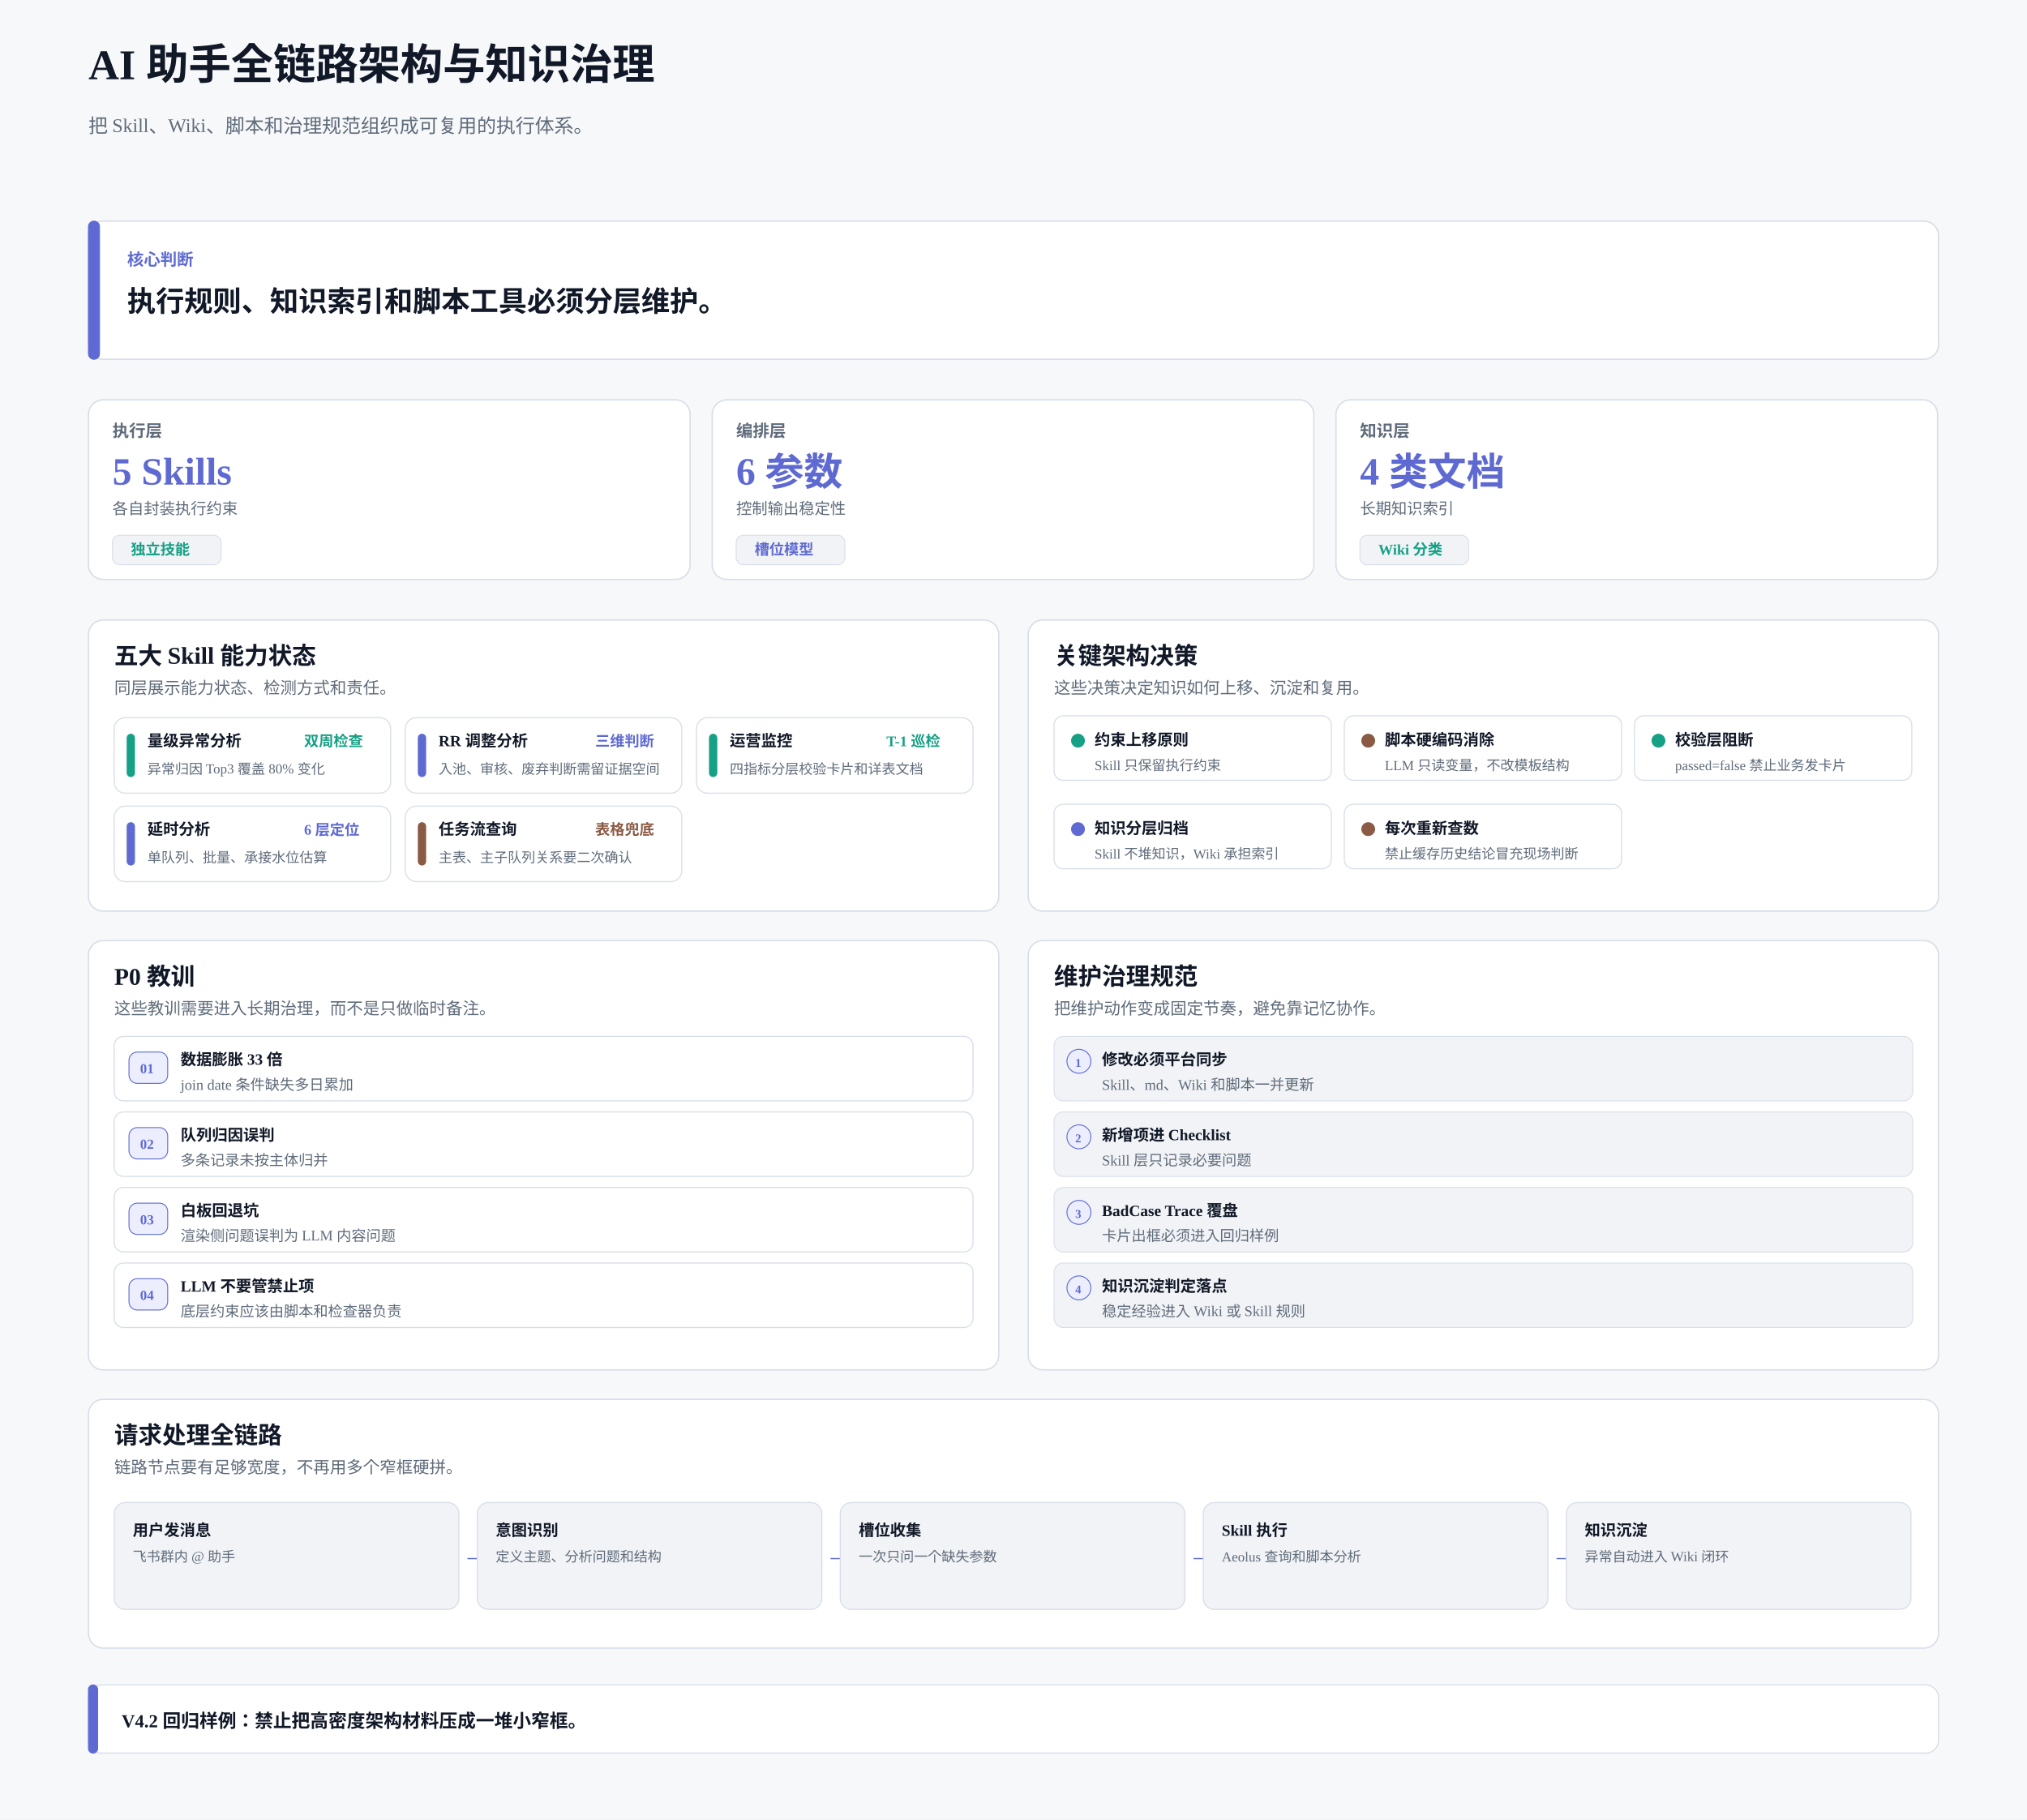
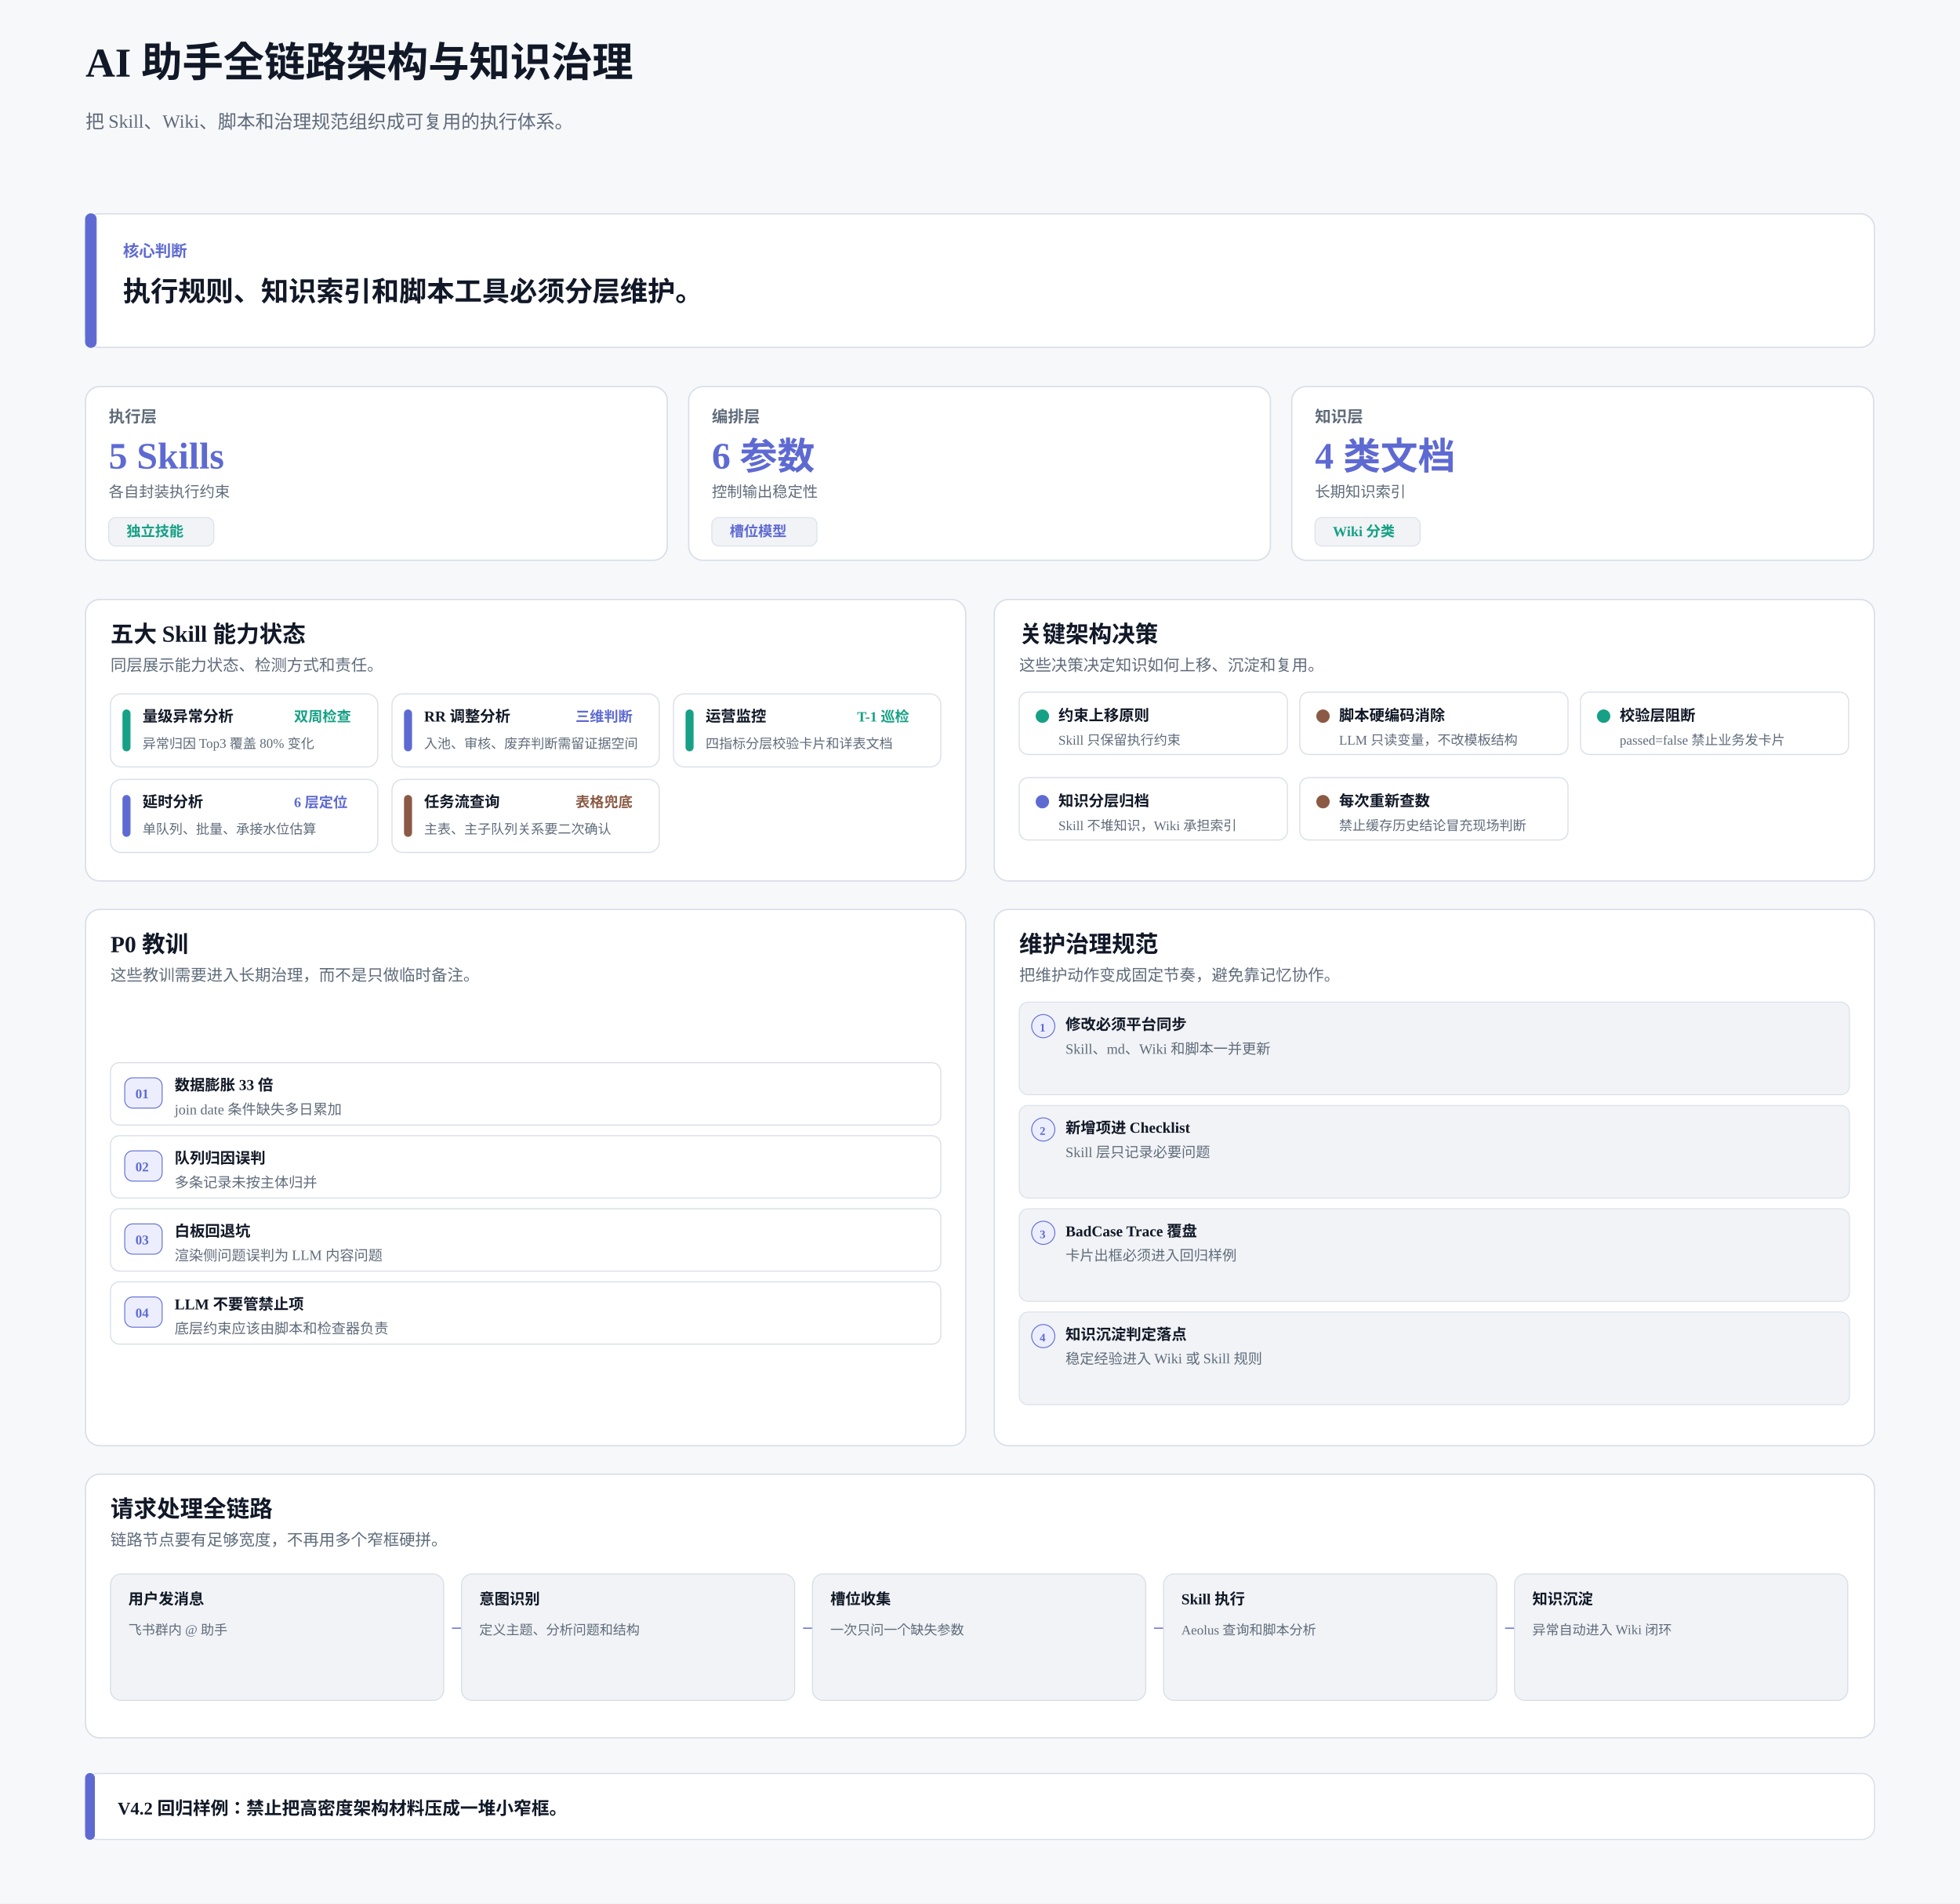
- <svg xmlns="http://www.w3.org/2000/svg" width="2200" height="1975" viewBox="0 0 2200 1975" data-layout-engine="v4" data-expression-mode="modular-canvas">
-   <rect x="0" y="0" width="2200" height="1975" rx="0" fill="#F7F8FA" stroke="#F7F8FA" stroke-width="0" />
+ <svg xmlns="http://www.w3.org/2000/svg" width="2200" height="2137" viewBox="0 0 2200 2137" data-layout-engine="v4" data-expression-mode="modular-canvas">
+   <rect x="0" y="0" width="2200" height="2137" rx="0" fill="#F7F8FA" stroke="#F7F8FA" stroke-width="0" />
  <g>
    <g data-v43-block="title" data-block-type="title" data-x="96" data-y="40" data-width="2008" data-height="200" data-column="full">
      <text x="96" y="86" font-size="46" fill="#111827" font-weight="700">
        <tspan x="96" dy="0">AI 助手全链路架构与知识治理</tspan>
      </text>
      <text x="96" y="144" font-size="21" fill="#5F6B7A" font-weight="500">
        <tspan x="96" dy="0">把 Skill、Wiki、脚本和治理规范组织成可复用的执行体系。</tspan>
      </text>
    </g>
    <g data-v43-block="statement" data-block-type="statement" data-x="96" data-y="240" data-width="2008" data-height="150" data-column="full">
      <rect x="96" y="240" width="2008" height="150" rx="16" fill="#FFFFFF" stroke="#D8DEE8" stroke-width="1.5" />
      <rect x="96" y="240" width="12" height="150" rx="6" fill="#5E6AD2" stroke="#5E6AD2" stroke-width="1" />
      <text x="138" y="288" font-size="18" fill="#5E6AD2" font-weight="700">
        <tspan x="138" dy="0">核心判断</tspan>
      </text>
      <text x="138" y="338" font-size="31" fill="#111827" font-weight="700">
        <tspan x="138" dy="0">执行规则、知识索引和脚本工具必须分层维护。</tspan>
      </text>
    </g>
    <g data-v43-block="metrics" data-block-type="metric-group" data-x="96" data-y="434" data-width="2008" data-height="195" data-column="full">
      <rect x="96" y="434" width="653" height="195" rx="16" fill="#FFFFFF" stroke="#D8DEE8" stroke-width="1.5" data-tone-group="parallel-metrics" data-metric-card="true" data-metric-row="0" />
      <text x="122" y="474" font-size="18" fill="#5F6B7A" font-weight="700">
        <tspan x="122" dy="0">执行层</tspan>
      </text>
      <text x="122" y="526" font-size="42" fill="#5E6AD2" font-weight="700">
        <tspan x="122" dy="0">5 Skills</tspan>
      </text>
      <text x="122" y="558" font-size="17" fill="#5F6B7A" font-weight="500">
        <tspan x="122" dy="0">各自封装执行约束</tspan>
      </text>
      <rect x="122" y="581" width="118" height="32" rx="8" fill="#F1F3F6" stroke="#D8DEE8" stroke-width="1" />
      <text x="142" y="602" font-size="16" fill="#16A085" font-weight="700">
        <tspan x="142" dy="0">独立技能</tspan>
      </text>
      <rect x="773" y="434" width="653" height="195" rx="16" fill="#FFFFFF" stroke="#D8DEE8" stroke-width="1.5" data-tone-group="parallel-metrics" data-metric-card="true" data-metric-row="0" />
      <text x="799" y="474" font-size="18" fill="#5F6B7A" font-weight="700">
        <tspan x="799" dy="0">编排层</tspan>
      </text>
      <text x="799" y="526" font-size="42" fill="#5E6AD2" font-weight="700">
        <tspan x="799" dy="0">6 参数</tspan>
      </text>
      <text x="799" y="558" font-size="17" fill="#5F6B7A" font-weight="500">
        <tspan x="799" dy="0">控制输出稳定性</tspan>
      </text>
      <rect x="799" y="581" width="118" height="32" rx="8" fill="#F1F3F6" stroke="#D8DEE8" stroke-width="1" />
      <text x="819" y="602" font-size="16" fill="#5E6AD2" font-weight="700">
        <tspan x="819" dy="0">槽位模型</tspan>
      </text>
      <rect x="1450" y="434" width="653" height="195" rx="16" fill="#FFFFFF" stroke="#D8DEE8" stroke-width="1.5" data-tone-group="parallel-metrics" data-metric-card="true" data-metric-row="0" />
      <text x="1476" y="474" font-size="18" fill="#5F6B7A" font-weight="700">
        <tspan x="1476" dy="0">知识层</tspan>
      </text>
      <text x="1476" y="526" font-size="42" fill="#5E6AD2" font-weight="700">
        <tspan x="1476" dy="0">4 类文档</tspan>
      </text>
      <text x="1476" y="558" font-size="17" fill="#5F6B7A" font-weight="500">
        <tspan x="1476" dy="0">长期知识索引</tspan>
      </text>
      <rect x="1476" y="581" width="118" height="32" rx="8" fill="#F1F3F6" stroke="#D8DEE8" stroke-width="1" />
      <text x="1496" y="602" font-size="16" fill="#16A085" font-weight="700">
        <tspan x="1496" dy="0">Wiki 分类</tspan>
      </text>
    </g>
    <g data-v43-block="status-board-1" data-block-type="status-board" data-x="96" data-y="673" data-width="988" data-height="316" data-column="left" data-component-variant="status-grid" data-row="0" data-span="6" data-row-alignment="filled" data-offset-span="0" data-density="sparse" data-preferred-width="988" data-text-units="155" data-item-count="5" data-item-layout="grid-2" data-layout-reason="compact-status-items">
      <rect x="96" y="673" width="988" height="316" rx="16" fill="#FFFFFF" stroke="#D8DEE8" stroke-width="1.5" data-v4-block-card="true" />
      <text x="124" y="721" font-size="26" fill="#111827" font-weight="700">
        <tspan x="124" dy="0">五大 Skill 能力状态</tspan>
      </text>
      <text x="124" y="753" font-size="18" fill="#5F6B7A" font-weight="500">
        <tspan x="124" dy="0">同层展示能力状态、检测方式和责任。</tspan>
      </text>
      <rect x="124" y="779" width="300" height="82" rx="12" fill="#FFFFFF" stroke="#D8DEE8" stroke-width="1.2" />
      <rect x="138" y="797" width="8" height="46" rx="4" fill="#16A085" stroke="#16A085" stroke-width="1" />
      <text x="160" y="810" font-size="17" fill="#111827" font-weight="700">
        <tspan x="160" dy="0">量级异常分析</tspan>
      </text>
      <text x="330" y="810" font-size="16" fill="#16A085" font-weight="700">
        <tspan x="330" dy="0">双周检查</tspan>
      </text>
      <text x="160" y="840" font-size="15" fill="#5F6B7A" font-weight="500">
        <tspan x="160" dy="0">异常归因 Top3 覆盖 80% 变化</tspan>
      </text>
      <rect x="440" y="779" width="300" height="82" rx="12" fill="#FFFFFF" stroke="#D8DEE8" stroke-width="1.2" />
      <rect x="454" y="797" width="8" height="46" rx="4" fill="#5E6AD2" stroke="#5E6AD2" stroke-width="1" />
      <text x="476" y="810" font-size="17" fill="#111827" font-weight="700">
        <tspan x="476" dy="0">RR 调整分析</tspan>
      </text>
      <text x="646" y="810" font-size="16" fill="#5E6AD2" font-weight="700">
        <tspan x="646" dy="0">三维判断</tspan>
      </text>
      <text x="476" y="840" font-size="15" fill="#5F6B7A" font-weight="500">
        <tspan x="476" dy="0">入池、审核、废弃判断需留证据空间</tspan>
      </text>
      <rect x="756" y="779" width="300" height="82" rx="12" fill="#FFFFFF" stroke="#D8DEE8" stroke-width="1.2" />
      <rect x="770" y="797" width="8" height="46" rx="4" fill="#16A085" stroke="#16A085" stroke-width="1" />
      <text x="792" y="810" font-size="17" fill="#111827" font-weight="700">
        <tspan x="792" dy="0">运营监控</tspan>
      </text>
      <text x="962" y="810" font-size="16" fill="#16A085" font-weight="700">
        <tspan x="962" dy="0">T-1 巡检</tspan>
      </text>
      <text x="792" y="840" font-size="15" fill="#5F6B7A" font-weight="500">
        <tspan x="792" dy="0">四指标分层校验卡片和详表文档</tspan>
      </text>
      <rect x="124" y="875" width="300" height="82" rx="12" fill="#FFFFFF" stroke="#D8DEE8" stroke-width="1.2" />
      <rect x="138" y="893" width="8" height="46" rx="4" fill="#5E6AD2" stroke="#5E6AD2" stroke-width="1" />
      <text x="160" y="906" font-size="17" fill="#111827" font-weight="700">
        <tspan x="160" dy="0">延时分析</tspan>
      </text>
      <text x="330" y="906" font-size="16" fill="#5E6AD2" font-weight="700">
        <tspan x="330" dy="0">6 层定位</tspan>
      </text>
      <text x="160" y="936" font-size="15" fill="#5F6B7A" font-weight="500">
        <tspan x="160" dy="0">单队列、批量、承接水位估算</tspan>
      </text>
      <rect x="440" y="875" width="300" height="82" rx="12" fill="#FFFFFF" stroke="#D8DEE8" stroke-width="1.2" />
      <rect x="454" y="893" width="8" height="46" rx="4" fill="#8A5A44" stroke="#8A5A44" stroke-width="1" />
      <text x="476" y="906" font-size="17" fill="#111827" font-weight="700">
        <tspan x="476" dy="0">任务流查询</tspan>
      </text>
      <text x="646" y="906" font-size="16" fill="#8A5A44" font-weight="700">
        <tspan x="646" dy="0">表格兜底</tspan>
      </text>
      <text x="476" y="936" font-size="15" fill="#5F6B7A" font-weight="500">
        <tspan x="476" dy="0">主表、主子队列关系要二次确认</tspan>
      </text>
    </g>
    <g data-v43-block="risk-list-2" data-block-type="risk-list" data-x="1116" data-y="673" data-width="988" data-height="316" data-column="right" data-component-variant="risk-cluster" data-row="0" data-span="6" data-row-alignment="filled" data-offset-span="0" data-density="medium" data-preferred-width="988" data-text-units="137" data-item-count="5" data-item-layout="grid-3" data-layout-reason="compact-risk-cluster">
      <rect x="1116" y="673" width="988" height="316" rx="16" fill="#FFFFFF" stroke="#D8DEE8" stroke-width="1.5" data-v4-block-card="true" />
      <text x="1144" y="721" font-size="26" fill="#111827" font-weight="700">
        <tspan x="1144" dy="0">关键架构决策</tspan>
      </text>
      <text x="1144" y="753" font-size="18" fill="#5F6B7A" font-weight="500">
        <tspan x="1144" dy="0">这些决策决定知识如何上移、沉淀和复用。</tspan>
      </text>
      <rect x="1144" y="777" width="301" height="70" rx="10" fill="#FFFFFF" stroke="#D8DEE8" stroke-width="1.2" data-v4-risk-item="0" />
      <circle cx="1170" cy="804" r="7" fill="#16A085" stroke="#16A085" stroke-width="1" />
      <text x="1188" y="809" font-size="17" fill="#111827" font-weight="700">
        <tspan x="1188" dy="0">约束上移原则</tspan>
      </text>
      <text x="1188" y="836" font-size="15" fill="#5F6B7A" font-weight="500">
        <tspan x="1188" dy="0">Skill 只保留执行约束</tspan>
      </text>
      <rect x="1459" y="777" width="301" height="70" rx="10" fill="#FFFFFF" stroke="#D8DEE8" stroke-width="1.2" data-v4-risk-item="1" />
      <circle cx="1485" cy="804" r="7" fill="#8A5A44" stroke="#8A5A44" stroke-width="1" />
      <text x="1503" y="809" font-size="17" fill="#111827" font-weight="700">
        <tspan x="1503" dy="0">脚本硬编码消除</tspan>
      </text>
      <text x="1503" y="836" font-size="15" fill="#5F6B7A" font-weight="500">
        <tspan x="1503" dy="0">LLM 只读变量，不改模板结构</tspan>
      </text>
      <rect x="1774" y="777" width="301" height="70" rx="10" fill="#FFFFFF" stroke="#D8DEE8" stroke-width="1.2" data-v4-risk-item="2" />
      <circle cx="1800" cy="804" r="7" fill="#16A085" stroke="#16A085" stroke-width="1" />
      <text x="1818" y="809" font-size="17" fill="#111827" font-weight="700">
        <tspan x="1818" dy="0">校验层阻断</tspan>
      </text>
      <text x="1818" y="836" font-size="15" fill="#5F6B7A" font-weight="500">
        <tspan x="1818" dy="0">passed=false 禁止业务发卡片</tspan>
      </text>
      <rect x="1144" y="873" width="301" height="70" rx="10" fill="#FFFFFF" stroke="#D8DEE8" stroke-width="1.2" data-v4-risk-item="3" />
      <circle cx="1170" cy="900" r="7" fill="#5E6AD2" stroke="#5E6AD2" stroke-width="1" />
      <text x="1188" y="905" font-size="17" fill="#111827" font-weight="700">
        <tspan x="1188" dy="0">知识分层归档</tspan>
      </text>
      <text x="1188" y="932" font-size="15" fill="#5F6B7A" font-weight="500">
        <tspan x="1188" dy="0">Skill 不堆知识，Wiki 承担索引</tspan>
      </text>
      <rect x="1459" y="873" width="301" height="70" rx="10" fill="#FFFFFF" stroke="#D8DEE8" stroke-width="1.2" data-v4-risk-item="4" />
      <circle cx="1485" cy="900" r="7" fill="#8A5A44" stroke="#8A5A44" stroke-width="1" />
      <text x="1503" y="905" font-size="17" fill="#111827" font-weight="700">
        <tspan x="1503" dy="0">每次重新查数</tspan>
      </text>
      <text x="1503" y="932" font-size="15" fill="#5F6B7A" font-weight="500">
        <tspan x="1503" dy="0">禁止缓存历史结论冒充现场判断</tspan>
      </text>
    </g>
-     <g data-v43-block="evidence-list-3" data-block-type="evidence-list" data-x="96" data-y="1021" data-width="988" data-height="466" data-column="left" data-component-variant="evidence-tiles" data-row="1" data-span="6" data-row-alignment="filled" data-offset-span="0" data-density="medium" data-preferred-width="988" data-text-units="118" data-item-count="4" data-item-layout="rows" data-layout-reason="moderate-parallel-items">
-       <rect x="96" y="1021" width="988" height="466" rx="16" fill="#FFFFFF" stroke="#D8DEE8" stroke-width="1.5" data-v4-block-card="true" />
+     <g data-v43-block="evidence-list-3" data-block-type="evidence-list" data-x="96" data-y="1021" data-width="988" data-height="602" data-column="left" data-component-variant="evidence-tiles" data-row="1" data-span="6" data-row-alignment="filled" data-offset-span="0" data-density="medium" data-preferred-width="988" data-text-units="118" data-item-count="4" data-item-layout="rows" data-layout-reason="moderate-parallel-items">
+       <rect x="96" y="1021" width="988" height="602" rx="16" fill="#FFFFFF" stroke="#D8DEE8" stroke-width="1.5" data-v4-block-card="true" />
      <text x="124" y="1069" font-size="26" fill="#111827" font-weight="700">
        <tspan x="124" dy="0">P0 教训</tspan>
      </text>
      <text x="124" y="1101" font-size="18" fill="#5F6B7A" font-weight="500">
        <tspan x="124" dy="0">这些教训需要进入长期治理，而不是只做临时备注。</tspan>
      </text>
-       <rect x="124" y="1125" width="932" height="70" rx="10" fill="#FFFFFF" stroke="#D8DEE8" stroke-width="1.2" data-v4-evidence-item="0" />
-       <rect x="140" y="1142" width="42" height="34" rx="9" fill="#ECEEFE" stroke="#5E6AD2" stroke-width="1" />
-       <text x="152" y="1165" font-size="15" fill="#5E6AD2" font-weight="700">
+       <rect x="124" y="1193" width="932" height="70" rx="10" fill="#FFFFFF" stroke="#D8DEE8" stroke-width="1.2" data-v4-evidence-item="0" />
+       <rect x="140" y="1210" width="42" height="34" rx="9" fill="#ECEEFE" stroke="#5E6AD2" stroke-width="1" />
+       <text x="152" y="1233" font-size="15" fill="#5E6AD2" font-weight="700">
        <tspan x="152" dy="0">01</tspan>
      </text>
-       <text x="196" y="1156" font-size="17" fill="#111827" font-weight="700">
+       <text x="196" y="1224" font-size="17" fill="#111827" font-weight="700">
        <tspan x="196" dy="0">数据膨胀 33 倍</tspan>
      </text>
-       <text x="196" y="1183" font-size="16" fill="#5F6B7A" font-weight="500">
+       <text x="196" y="1251" font-size="16" fill="#5F6B7A" font-weight="500">
        <tspan x="196" dy="0">join date 条件缺失多日累加</tspan>
      </text>
-       <rect x="124" y="1207" width="932" height="70" rx="10" fill="#FFFFFF" stroke="#D8DEE8" stroke-width="1.2" data-v4-evidence-item="1" />
-       <rect x="140" y="1224" width="42" height="34" rx="9" fill="#ECEEFE" stroke="#5E6AD2" stroke-width="1" />
-       <text x="152" y="1247" font-size="15" fill="#5E6AD2" font-weight="700">
+       <rect x="124" y="1275" width="932" height="70" rx="10" fill="#FFFFFF" stroke="#D8DEE8" stroke-width="1.2" data-v4-evidence-item="1" />
+       <rect x="140" y="1292" width="42" height="34" rx="9" fill="#ECEEFE" stroke="#5E6AD2" stroke-width="1" />
+       <text x="152" y="1315" font-size="15" fill="#5E6AD2" font-weight="700">
        <tspan x="152" dy="0">02</tspan>
      </text>
-       <text x="196" y="1238" font-size="17" fill="#111827" font-weight="700">
+       <text x="196" y="1306" font-size="17" fill="#111827" font-weight="700">
        <tspan x="196" dy="0">队列归因误判</tspan>
      </text>
-       <text x="196" y="1265" font-size="16" fill="#5F6B7A" font-weight="500">
+       <text x="196" y="1333" font-size="16" fill="#5F6B7A" font-weight="500">
        <tspan x="196" dy="0">多条记录未按主体归并</tspan>
      </text>
-       <rect x="124" y="1289" width="932" height="70" rx="10" fill="#FFFFFF" stroke="#D8DEE8" stroke-width="1.2" data-v4-evidence-item="2" />
-       <rect x="140" y="1306" width="42" height="34" rx="9" fill="#ECEEFE" stroke="#5E6AD2" stroke-width="1" />
-       <text x="152" y="1329" font-size="15" fill="#5E6AD2" font-weight="700">
+       <rect x="124" y="1357" width="932" height="70" rx="10" fill="#FFFFFF" stroke="#D8DEE8" stroke-width="1.2" data-v4-evidence-item="2" />
+       <rect x="140" y="1374" width="42" height="34" rx="9" fill="#ECEEFE" stroke="#5E6AD2" stroke-width="1" />
+       <text x="152" y="1397" font-size="15" fill="#5E6AD2" font-weight="700">
        <tspan x="152" dy="0">03</tspan>
      </text>
-       <text x="196" y="1320" font-size="17" fill="#111827" font-weight="700">
+       <text x="196" y="1388" font-size="17" fill="#111827" font-weight="700">
        <tspan x="196" dy="0">白板回退坑</tspan>
      </text>
-       <text x="196" y="1347" font-size="16" fill="#5F6B7A" font-weight="500">
+       <text x="196" y="1415" font-size="16" fill="#5F6B7A" font-weight="500">
        <tspan x="196" dy="0">渲染侧问题误判为 LLM 内容问题</tspan>
      </text>
-       <rect x="124" y="1371" width="932" height="70" rx="10" fill="#FFFFFF" stroke="#D8DEE8" stroke-width="1.2" data-v4-evidence-item="3" />
-       <rect x="140" y="1388" width="42" height="34" rx="9" fill="#ECEEFE" stroke="#5E6AD2" stroke-width="1" />
-       <text x="152" y="1411" font-size="15" fill="#5E6AD2" font-weight="700">
+       <rect x="124" y="1439" width="932" height="70" rx="10" fill="#FFFFFF" stroke="#D8DEE8" stroke-width="1.2" data-v4-evidence-item="3" />
+       <rect x="140" y="1456" width="42" height="34" rx="9" fill="#ECEEFE" stroke="#5E6AD2" stroke-width="1" />
+       <text x="152" y="1479" font-size="15" fill="#5E6AD2" font-weight="700">
        <tspan x="152" dy="0">04</tspan>
      </text>
-       <text x="196" y="1402" font-size="17" fill="#111827" font-weight="700">
+       <text x="196" y="1470" font-size="17" fill="#111827" font-weight="700">
        <tspan x="196" dy="0">LLM 不要管禁止项</tspan>
      </text>
-       <text x="196" y="1429" font-size="16" fill="#5F6B7A" font-weight="500">
+       <text x="196" y="1497" font-size="16" fill="#5F6B7A" font-weight="500">
        <tspan x="196" dy="0">底层约束应该由脚本和检查器负责</tspan>
      </text>
    </g>
-     <g data-v43-block="action-list-4" data-block-type="action-list" data-x="1116" data-y="1021" data-width="988" data-height="466" data-column="right" data-component-variant="action-checklist" data-row="1" data-span="6" data-row-alignment="filled" data-offset-span="0" data-density="medium" data-preferred-width="988" data-text-units="141" data-item-count="4" data-item-layout="rows" data-layout-reason="moderate-parallel-items">
-       <rect x="1116" y="1021" width="988" height="466" rx="16" fill="#FFFFFF" stroke="#D8DEE8" stroke-width="1.5" data-v4-block-card="true" />
+     <g data-v43-block="action-list-4" data-block-type="action-list" data-x="1116" data-y="1021" data-width="988" data-height="602" data-column="right" data-component-variant="action-checklist" data-row="1" data-span="6" data-row-alignment="filled" data-offset-span="0" data-density="medium" data-preferred-width="988" data-text-units="141" data-item-count="4" data-item-layout="rows" data-layout-reason="moderate-parallel-items">
+       <rect x="1116" y="1021" width="988" height="602" rx="16" fill="#FFFFFF" stroke="#D8DEE8" stroke-width="1.5" data-v4-block-card="true" />
      <text x="1144" y="1069" font-size="26" fill="#111827" font-weight="700">
        <tspan x="1144" dy="0">维护治理规范</tspan>
      </text>
      <text x="1144" y="1101" font-size="18" fill="#5F6B7A" font-weight="500">
        <tspan x="1144" dy="0">把维护动作变成固定节奏，避免靠记忆协作。</tspan>
      </text>
-       <rect x="1144" y="1125" width="932" height="70" rx="10" fill="#F1F3F6" stroke="#D8DEE8" stroke-width="1" data-v4-action-item="0" />
+       <rect x="1144" y="1125" width="932" height="104" rx="10" fill="#F1F3F6" stroke="#D8DEE8" stroke-width="1" data-v4-action-item="0" />
      <circle cx="1171" cy="1152" r="13" fill="#ECEEFE" stroke="#5E6AD2" stroke-width="1" />
      <text x="1167" y="1158" font-size="13" fill="#5E6AD2" font-weight="700">
        <tspan x="1167" dy="0">1</tspan>
      </text>
      <text x="1196" y="1156" font-size="17" fill="#111827" font-weight="700">
        <tspan x="1196" dy="0">修改必须平台同步</tspan>
      </text>
      <text x="1196" y="1183" font-size="16" fill="#5F6B7A" font-weight="500">
        <tspan x="1196" dy="0">Skill、md、Wiki 和脚本一并更新</tspan>
      </text>
-       <rect x="1144" y="1207" width="932" height="70" rx="10" fill="#F1F3F6" stroke="#D8DEE8" stroke-width="1" data-v4-action-item="1" />
-       <circle cx="1171" cy="1234" r="13" fill="#ECEEFE" stroke="#5E6AD2" stroke-width="1" />
-       <text x="1167" y="1240" font-size="13" fill="#5E6AD2" font-weight="700">
+       <rect x="1144" y="1241" width="932" height="104" rx="10" fill="#F1F3F6" stroke="#D8DEE8" stroke-width="1" data-v4-action-item="1" />
+       <circle cx="1171" cy="1268" r="13" fill="#ECEEFE" stroke="#5E6AD2" stroke-width="1" />
+       <text x="1167" y="1274" font-size="13" fill="#5E6AD2" font-weight="700">
        <tspan x="1167" dy="0">2</tspan>
      </text>
-       <text x="1196" y="1238" font-size="17" fill="#111827" font-weight="700">
+       <text x="1196" y="1272" font-size="17" fill="#111827" font-weight="700">
        <tspan x="1196" dy="0">新增项进 Checklist</tspan>
      </text>
-       <text x="1196" y="1265" font-size="16" fill="#5F6B7A" font-weight="500">
+       <text x="1196" y="1299" font-size="16" fill="#5F6B7A" font-weight="500">
        <tspan x="1196" dy="0">Skill 层只记录必要问题</tspan>
      </text>
-       <rect x="1144" y="1289" width="932" height="70" rx="10" fill="#F1F3F6" stroke="#D8DEE8" stroke-width="1" data-v4-action-item="2" />
-       <circle cx="1171" cy="1316" r="13" fill="#ECEEFE" stroke="#5E6AD2" stroke-width="1" />
-       <text x="1167" y="1322" font-size="13" fill="#5E6AD2" font-weight="700">
+       <rect x="1144" y="1357" width="932" height="104" rx="10" fill="#F1F3F6" stroke="#D8DEE8" stroke-width="1" data-v4-action-item="2" />
+       <circle cx="1171" cy="1384" r="13" fill="#ECEEFE" stroke="#5E6AD2" stroke-width="1" />
+       <text x="1167" y="1390" font-size="13" fill="#5E6AD2" font-weight="700">
        <tspan x="1167" dy="0">3</tspan>
      </text>
-       <text x="1196" y="1320" font-size="17" fill="#111827" font-weight="700">
+       <text x="1196" y="1388" font-size="17" fill="#111827" font-weight="700">
        <tspan x="1196" dy="0">BadCase Trace 覆盘</tspan>
      </text>
-       <text x="1196" y="1347" font-size="16" fill="#5F6B7A" font-weight="500">
+       <text x="1196" y="1415" font-size="16" fill="#5F6B7A" font-weight="500">
        <tspan x="1196" dy="0">卡片出框必须进入回归样例</tspan>
      </text>
-       <rect x="1144" y="1371" width="932" height="70" rx="10" fill="#F1F3F6" stroke="#D8DEE8" stroke-width="1" data-v4-action-item="3" />
-       <circle cx="1171" cy="1398" r="13" fill="#ECEEFE" stroke="#5E6AD2" stroke-width="1" />
-       <text x="1167" y="1404" font-size="13" fill="#5E6AD2" font-weight="700">
+       <rect x="1144" y="1473" width="932" height="104" rx="10" fill="#F1F3F6" stroke="#D8DEE8" stroke-width="1" data-v4-action-item="3" />
+       <circle cx="1171" cy="1500" r="13" fill="#ECEEFE" stroke="#5E6AD2" stroke-width="1" />
+       <text x="1167" y="1506" font-size="13" fill="#5E6AD2" font-weight="700">
        <tspan x="1167" dy="0">4</tspan>
      </text>
-       <text x="1196" y="1402" font-size="17" fill="#111827" font-weight="700">
+       <text x="1196" y="1504" font-size="17" fill="#111827" font-weight="700">
        <tspan x="1196" dy="0">知识沉淀判定落点</tspan>
      </text>
-       <text x="1196" y="1429" font-size="16" fill="#5F6B7A" font-weight="500">
+       <text x="1196" y="1531" font-size="16" fill="#5F6B7A" font-weight="500">
        <tspan x="1196" dy="0">稳定经验进入 Wiki 或 Skill 规则</tspan>
      </text>
    </g>
-     <g data-v43-block="mini-roadmap-5" data-block-type="mini-roadmap" data-x="96" data-y="1519" data-width="2008" data-height="270" data-column="full" data-row="2" data-span="12" data-row-alignment="filled" data-offset-span="0" data-density="medium" data-preferred-width="2008" data-text-units="112" data-item-count="5" data-item-layout="rows" data-layout-reason="directional-reading">
-       <rect x="96" y="1519" width="2008" height="270" rx="16" fill="#FFFFFF" stroke="#D8DEE8" stroke-width="1.5" data-v4-block-card="true" />
-       <text x="124" y="1567" font-size="26" fill="#111827" font-weight="700">
+     <g data-v43-block="mini-roadmap-5" data-block-type="mini-roadmap" data-x="96" data-y="1655" data-width="2008" data-height="296" data-column="full" data-row="2" data-span="12" data-row-alignment="filled" data-offset-span="0" data-density="medium" data-preferred-width="2008" data-text-units="112" data-item-count="5" data-item-layout="rows" data-layout-reason="directional-reading">
+       <rect x="96" y="1655" width="2008" height="296" rx="16" fill="#FFFFFF" stroke="#D8DEE8" stroke-width="1.5" data-v4-block-card="true" />
+       <text x="124" y="1703" font-size="26" fill="#111827" font-weight="700">
        <tspan x="124" dy="0">请求处理全链路</tspan>
      </text>
-       <text x="124" y="1599" font-size="18" fill="#5F6B7A" font-weight="500">
+       <text x="124" y="1735" font-size="18" fill="#5F6B7A" font-weight="500">
        <tspan x="124" dy="0">链路节点要有足够宽度，不再用多个窄框硬拼。</tspan>
      </text>
-       <rect x="124" y="1631" width="374" height="116" rx="12" fill="#F1F3F6" stroke="#D8DEE8" stroke-width="1.2" />
-       <text x="144" y="1667" font-size="17" fill="#111827" font-weight="700">
+       <rect x="124" y="1767" width="374" height="142" rx="12" fill="#F1F3F6" stroke="#D8DEE8" stroke-width="1.2" />
+       <text x="144" y="1801" font-size="17" fill="#111827" font-weight="700">
        <tspan x="144" dy="0">用户发消息</tspan>
      </text>
-       <text x="144" y="1695" font-size="15" fill="#5F6B7A" font-weight="500">
+       <text x="144" y="1835" font-size="15" fill="#5F6B7A" font-weight="500">
        <tspan x="144" dy="0">飞书群内 @ 助手</tspan>
      </text>
-       <text x="501" y="1697" font-size="31" fill="#5E6AD2" font-weight="700">
+       <text x="501" y="1833" font-size="31" fill="#5E6AD2" font-weight="700">
        <tspan x="501" dy="0">→</tspan>
      </text>
-       <rect x="518" y="1631" width="374" height="116" rx="12" fill="#F1F3F6" stroke="#D8DEE8" stroke-width="1.2" />
-       <text x="538" y="1667" font-size="17" fill="#111827" font-weight="700">
+       <rect x="518" y="1767" width="374" height="142" rx="12" fill="#F1F3F6" stroke="#D8DEE8" stroke-width="1.2" />
+       <text x="538" y="1801" font-size="17" fill="#111827" font-weight="700">
        <tspan x="538" dy="0">意图识别</tspan>
      </text>
-       <text x="538" y="1695" font-size="15" fill="#5F6B7A" font-weight="500">
+       <text x="538" y="1835" font-size="15" fill="#5F6B7A" font-weight="500">
        <tspan x="538" dy="0">定义主题、分析问题和结构</tspan>
      </text>
-       <text x="895" y="1697" font-size="31" fill="#5E6AD2" font-weight="700">
+       <text x="895" y="1833" font-size="31" fill="#5E6AD2" font-weight="700">
        <tspan x="895" dy="0">→</tspan>
      </text>
-       <rect x="912" y="1631" width="374" height="116" rx="12" fill="#F1F3F6" stroke="#D8DEE8" stroke-width="1.2" />
-       <text x="932" y="1667" font-size="17" fill="#111827" font-weight="700">
+       <rect x="912" y="1767" width="374" height="142" rx="12" fill="#F1F3F6" stroke="#D8DEE8" stroke-width="1.2" />
+       <text x="932" y="1801" font-size="17" fill="#111827" font-weight="700">
        <tspan x="932" dy="0">槽位收集</tspan>
      </text>
-       <text x="932" y="1695" font-size="15" fill="#5F6B7A" font-weight="500">
+       <text x="932" y="1835" font-size="15" fill="#5F6B7A" font-weight="500">
        <tspan x="932" dy="0">一次只问一个缺失参数</tspan>
      </text>
-       <text x="1289" y="1697" font-size="31" fill="#5E6AD2" font-weight="700">
+       <text x="1289" y="1833" font-size="31" fill="#5E6AD2" font-weight="700">
        <tspan x="1289" dy="0">→</tspan>
      </text>
-       <rect x="1306" y="1631" width="374" height="116" rx="12" fill="#F1F3F6" stroke="#D8DEE8" stroke-width="1.2" />
-       <text x="1326" y="1667" font-size="17" fill="#111827" font-weight="700">
+       <rect x="1306" y="1767" width="374" height="142" rx="12" fill="#F1F3F6" stroke="#D8DEE8" stroke-width="1.2" />
+       <text x="1326" y="1801" font-size="17" fill="#111827" font-weight="700">
        <tspan x="1326" dy="0">Skill 执行</tspan>
      </text>
-       <text x="1326" y="1695" font-size="15" fill="#5F6B7A" font-weight="500">
+       <text x="1326" y="1835" font-size="15" fill="#5F6B7A" font-weight="500">
        <tspan x="1326" dy="0">Aeolus 查询和脚本分析</tspan>
      </text>
-       <text x="1683" y="1697" font-size="31" fill="#5E6AD2" font-weight="700">
+       <text x="1683" y="1833" font-size="31" fill="#5E6AD2" font-weight="700">
        <tspan x="1683" dy="0">→</tspan>
      </text>
-       <rect x="1700" y="1631" width="374" height="116" rx="12" fill="#F1F3F6" stroke="#D8DEE8" stroke-width="1.2" />
-       <text x="1720" y="1667" font-size="17" fill="#111827" font-weight="700">
+       <rect x="1700" y="1767" width="374" height="142" rx="12" fill="#F1F3F6" stroke="#D8DEE8" stroke-width="1.2" />
+       <text x="1720" y="1801" font-size="17" fill="#111827" font-weight="700">
        <tspan x="1720" dy="0">知识沉淀</tspan>
      </text>
-       <text x="1720" y="1695" font-size="15" fill="#5F6B7A" font-weight="500">
+       <text x="1720" y="1835" font-size="15" fill="#5F6B7A" font-weight="500">
        <tspan x="1720" dy="0">异常自动进入 Wiki 闭环</tspan>
      </text>
    </g>
-     <g data-v43-block="footer" data-block-type="footer" data-x="96" data-y="1829" data-width="2008" data-height="74" data-column="full">
-       <rect x="96" y="1829" width="2008" height="74" rx="14" fill="#FFFFFF" stroke="#D8DEE8" stroke-width="1.3" />
-       <rect x="96" y="1829" width="10" height="74" rx="5" fill="#5E6AD2" stroke="#5E6AD2" stroke-width="1" />
-       <text x="132" y="1875" font-size="20" fill="#111827" font-weight="700">
+     <g data-v43-block="footer" data-block-type="footer" data-x="96" data-y="1991" data-width="2008" data-height="74" data-column="full">
+       <rect x="96" y="1991" width="2008" height="74" rx="14" fill="#FFFFFF" stroke="#D8DEE8" stroke-width="1.3" />
+       <rect x="96" y="1991" width="10" height="74" rx="5" fill="#5E6AD2" stroke="#5E6AD2" stroke-width="1" />
+       <text x="132" y="2037" font-size="20" fill="#111827" font-weight="700">
        <tspan x="132" dy="0">V4.2 回归样例：禁止把高密度架构材料压成一堆小窄框。</tspan>
      </text>
    </g>
  </g>
</svg>
